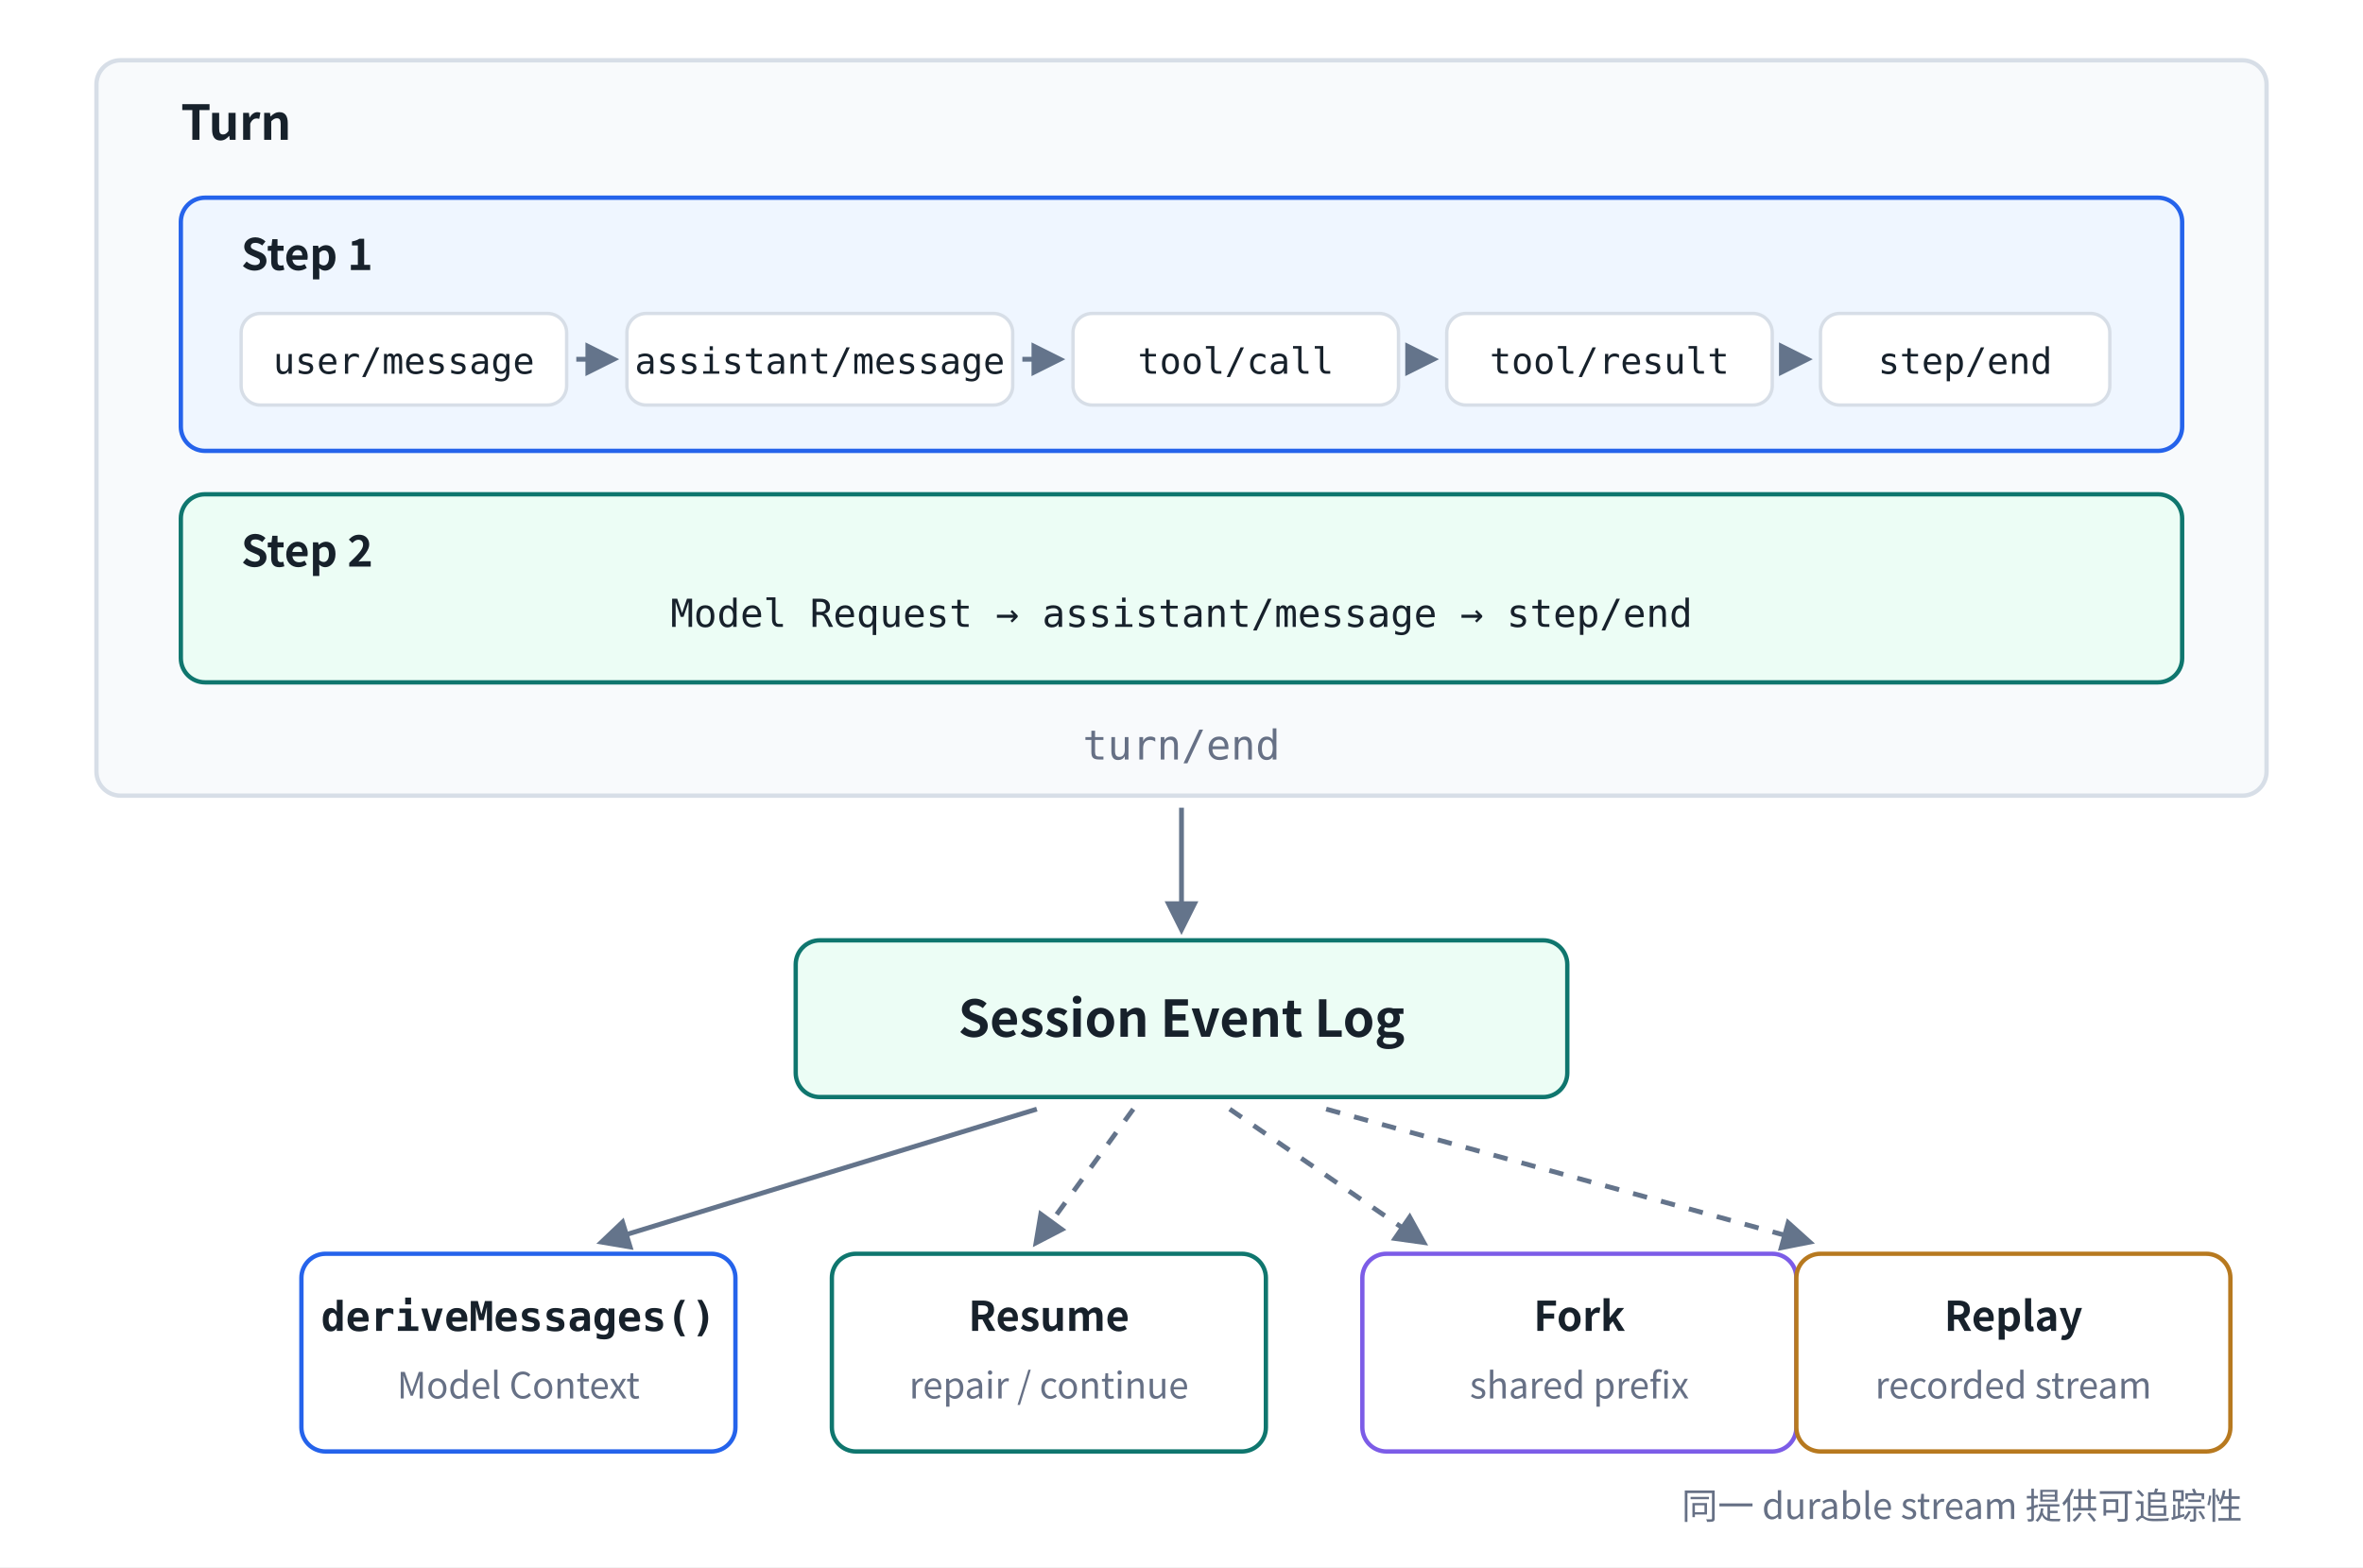
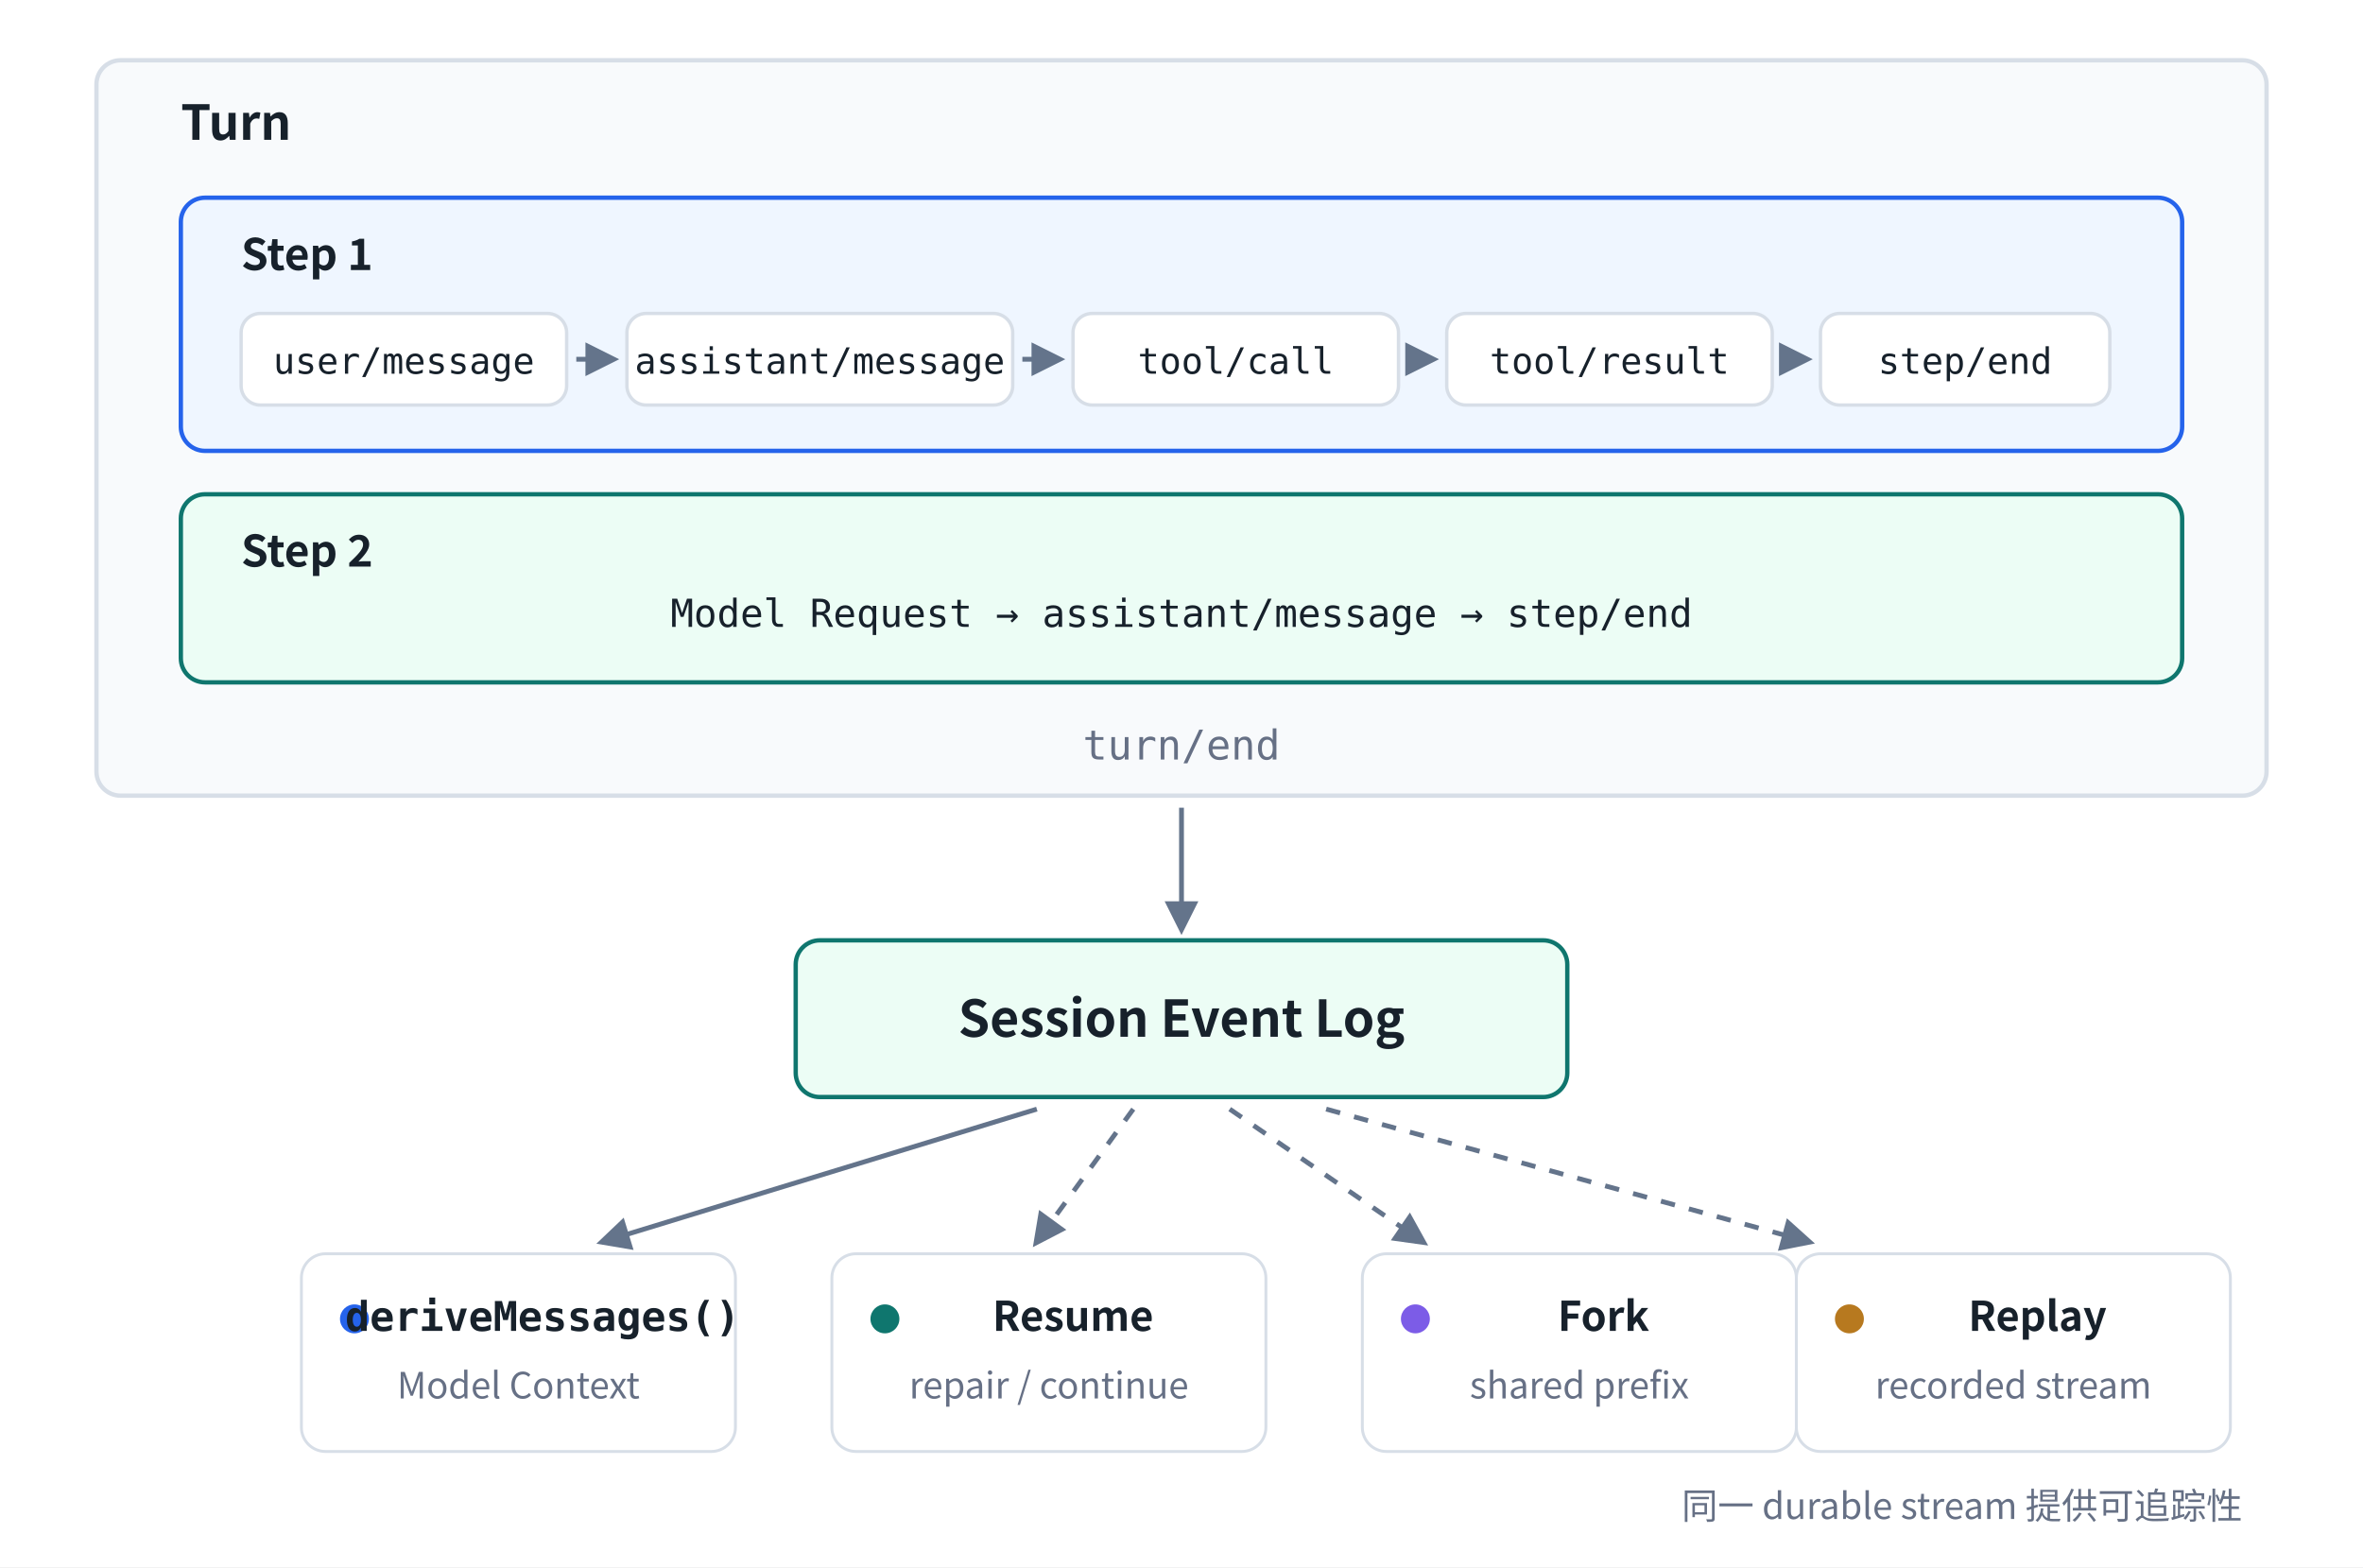
<svg xmlns="http://www.w3.org/2000/svg" viewBox="0 0 980 650" role="img">
  <rect width="980" height="650" fill="#FFFFFF" />
  <defs>
    <marker id="arrow" viewBox="0 0 10 10" refX="8" refY="5" markerWidth="7" markerHeight="7" orient="auto-start-reverse">
      <path d="M 0 0 L 10 5 L 0 10 z" fill="#64748B" />
    </marker>
  </defs>
  <rect x="40" y="25" width="900" height="305" rx="10" fill="#F8FAFC" stroke="#D7DEE7" stroke-width="1.8" />
  <text x="75" y="58" fill="#17212B" font-size="20" font-weight="780" text-anchor="start" font-family="'Noto Sans CJK SC','PingFang SC','Microsoft YaHei','Segoe UI',system-ui,sans-serif">Turn</text>
  <rect x="75" y="82" width="830" height="105" rx="10" fill="#EFF6FF" stroke="#2563EB" stroke-width="1.8" />
  <text x="100" y="112" fill="#17212B" font-size="18" font-weight="750" text-anchor="start" font-family="'Noto Sans CJK SC','PingFang SC','Microsoft YaHei','Segoe UI',system-ui,sans-serif">Step 1</text>
  <rect x="100" y="130" width="135" height="38" rx="8" fill="#FFFFFF" stroke="#D7DEE7" stroke-width="1.4" />
  <text x="167.5" y="155" fill="#17212B" font-size="15" font-weight="400" text-anchor="middle" font-family="ui-monospace,SFMono-Regular,Consolas,monospace">user/message</text>
  <path d="M239,149 L254,149" fill="none" stroke="#64748B" stroke-width="2" marker-end="url(#arrow)" />
  <rect x="260" y="130" width="160" height="38" rx="8" fill="#FFFFFF" stroke="#D7DEE7" stroke-width="1.4" />
  <text x="340.0" y="155" fill="#17212B" font-size="15" font-weight="400" text-anchor="middle" font-family="ui-monospace,SFMono-Regular,Consolas,monospace">assistant/message</text>
  <path d="M424,149 L439,149" fill="none" stroke="#64748B" stroke-width="2" marker-end="url(#arrow)" />
  <rect x="445" y="130" width="135" height="38" rx="8" fill="#FFFFFF" stroke="#D7DEE7" stroke-width="1.4" />
  <text x="512.5" y="155" fill="#17212B" font-size="15" font-weight="400" text-anchor="middle" font-family="ui-monospace,SFMono-Regular,Consolas,monospace">tool/call</text>
  <path d="M584,149 L594,149" fill="none" stroke="#64748B" stroke-width="2" marker-end="url(#arrow)" />
  <rect x="600" y="130" width="135" height="38" rx="8" fill="#FFFFFF" stroke="#D7DEE7" stroke-width="1.4" />
  <text x="667.5" y="155" fill="#17212B" font-size="15" font-weight="400" text-anchor="middle" font-family="ui-monospace,SFMono-Regular,Consolas,monospace">tool/result</text>
  <path d="M739,149 L749,149" fill="none" stroke="#64748B" stroke-width="2" marker-end="url(#arrow)" />
  <rect x="755" y="130" width="120" height="38" rx="8" fill="#FFFFFF" stroke="#D7DEE7" stroke-width="1.4" />
  <text x="815.0" y="155" fill="#17212B" font-size="15" font-weight="400" text-anchor="middle" font-family="ui-monospace,SFMono-Regular,Consolas,monospace">step/end</text>
  <rect x="75" y="205" width="830" height="78" rx="10" fill="#ECFDF5" stroke="#0F766E" stroke-width="1.8" />
  <text x="100" y="235" fill="#17212B" font-size="18" font-weight="750" text-anchor="start" font-family="'Noto Sans CJK SC','PingFang SC','Microsoft YaHei','Segoe UI',system-ui,sans-serif">Step 2</text>
  <text x="490" y="260" fill="#17212B" font-size="16" font-weight="400" text-anchor="middle" font-family="ui-monospace,SFMono-Regular,Consolas,monospace">Model Request → assistant/message → step/end</text>
  <text x="490" y="315" fill="#667085" font-size="17" font-weight="400" text-anchor="middle" font-family="ui-monospace,SFMono-Regular,Consolas,monospace">turn/end</text>
  <path d="M490,335 L490,385" fill="none" stroke="#64748B" stroke-width="2" marker-end="url(#arrow)" />
  <rect x="330" y="390" width="320" height="65" rx="10" fill="#ECFDF5" stroke="#0F766E" stroke-width="1.8" />
  <text x="490" y="430" fill="#17212B" font-size="21" font-weight="780" text-anchor="middle" font-family="'Noto Sans CJK SC','PingFang SC','Microsoft YaHei','Segoe UI',system-ui,sans-serif">Session Event Log</text>
  <path d="M430,460 L250,515" fill="none" stroke="#64748B" stroke-width="2" marker-end="url(#arrow)" />
  <path d="M470,460 L430,515" fill="none" stroke="#64748B" stroke-width="2" marker-end="url(#arrow)" stroke-dasharray="6 6" />
  <path d="M510,460 L590,515" fill="none" stroke="#64748B" stroke-width="2" marker-end="url(#arrow)" stroke-dasharray="6 6" />
  <path d="M550,460 L750,515" fill="none" stroke="#64748B" stroke-width="2" marker-end="url(#arrow)" stroke-dasharray="6 6" />
-   <rect x="125" y="520" width="180" height="82" rx="10" fill="#FFFFFF" stroke="#2563EB" stroke-width="1.8" />
-   <text x="215" y="552" fill="#17212B" font-size="17" font-weight="750" text-anchor="middle" font-family="ui-monospace,SFMono-Regular,Consolas,monospace">deriveMessages()</text>
+   <rect x="125" y="520" width="180" height="82" rx="10" fill="#FFFFFF" stroke="#D7DEE7" stroke-width="1.2" />
+   <circle cx="147" cy="547" r="6" fill="#2563EB" />
+   <text x="225" y="552" fill="#17212B" font-size="17" font-weight="750" text-anchor="middle" font-family="ui-monospace,SFMono-Regular,Consolas,monospace">deriveMessages()</text>
  <text x="215" y="580" fill="#667085" font-size="15" font-weight="400" text-anchor="middle" font-family="'Noto Sans CJK SC','PingFang SC','Microsoft YaHei','Segoe UI',system-ui,sans-serif">Model Context</text>
-   <rect x="345" y="520" width="180" height="82" rx="10" fill="#FFFFFF" stroke="#0F766E" stroke-width="1.8" />
-   <text x="435" y="552" fill="#17212B" font-size="17" font-weight="750" text-anchor="middle" font-family="'Noto Sans CJK SC','PingFang SC','Microsoft YaHei','Segoe UI',system-ui,sans-serif">Resume</text>
+   <rect x="345" y="520" width="180" height="82" rx="10" fill="#FFFFFF" stroke="#D7DEE7" stroke-width="1.2" />
+   <circle cx="367" cy="547" r="6" fill="#0F766E" />
+   <text x="445" y="552" fill="#17212B" font-size="17" font-weight="750" text-anchor="middle" font-family="'Noto Sans CJK SC','PingFang SC','Microsoft YaHei','Segoe UI',system-ui,sans-serif">Resume</text>
  <text x="435" y="580" fill="#667085" font-size="15" font-weight="400" text-anchor="middle" font-family="'Noto Sans CJK SC','PingFang SC','Microsoft YaHei','Segoe UI',system-ui,sans-serif">repair / continue</text>
-   <rect x="565" y="520" width="180" height="82" rx="10" fill="#FFFFFF" stroke="#7C5CE7" stroke-width="1.8" />
-   <text x="655" y="552" fill="#17212B" font-size="17" font-weight="750" text-anchor="middle" font-family="'Noto Sans CJK SC','PingFang SC','Microsoft YaHei','Segoe UI',system-ui,sans-serif">Fork</text>
+   <rect x="565" y="520" width="180" height="82" rx="10" fill="#FFFFFF" stroke="#D7DEE7" stroke-width="1.2" />
+   <circle cx="587" cy="547" r="6" fill="#7C5CE7" />
+   <text x="665" y="552" fill="#17212B" font-size="17" font-weight="750" text-anchor="middle" font-family="'Noto Sans CJK SC','PingFang SC','Microsoft YaHei','Segoe UI',system-ui,sans-serif">Fork</text>
  <text x="655" y="580" fill="#667085" font-size="15" font-weight="400" text-anchor="middle" font-family="'Noto Sans CJK SC','PingFang SC','Microsoft YaHei','Segoe UI',system-ui,sans-serif">shared prefix</text>
-   <rect x="745" y="520" width="180" height="82" rx="10" fill="#FFFFFF" stroke="#B7791F" stroke-width="1.8" />
-   <text x="835" y="552" fill="#17212B" font-size="17" font-weight="750" text-anchor="middle" font-family="'Noto Sans CJK SC','PingFang SC','Microsoft YaHei','Segoe UI',system-ui,sans-serif">Replay</text>
+   <rect x="745" y="520" width="180" height="82" rx="10" fill="#FFFFFF" stroke="#D7DEE7" stroke-width="1.2" />
+   <circle cx="767" cy="547" r="6" fill="#B7791F" />
+   <text x="845" y="552" fill="#17212B" font-size="17" font-weight="750" text-anchor="middle" font-family="'Noto Sans CJK SC','PingFang SC','Microsoft YaHei','Segoe UI',system-ui,sans-serif">Replay</text>
  <text x="835" y="580" fill="#667085" font-size="15" font-weight="400" text-anchor="middle" font-family="'Noto Sans CJK SC','PingFang SC','Microsoft YaHei','Segoe UI',system-ui,sans-serif">recorded stream</text>
  <text x="930" y="630" fill="#667085" font-size="15" font-weight="400" text-anchor="end" font-family="'Noto Sans CJK SC','PingFang SC','Microsoft YaHei','Segoe UI',system-ui,sans-serif">同一 durable stream 提供可追踪性</text>
</svg>
